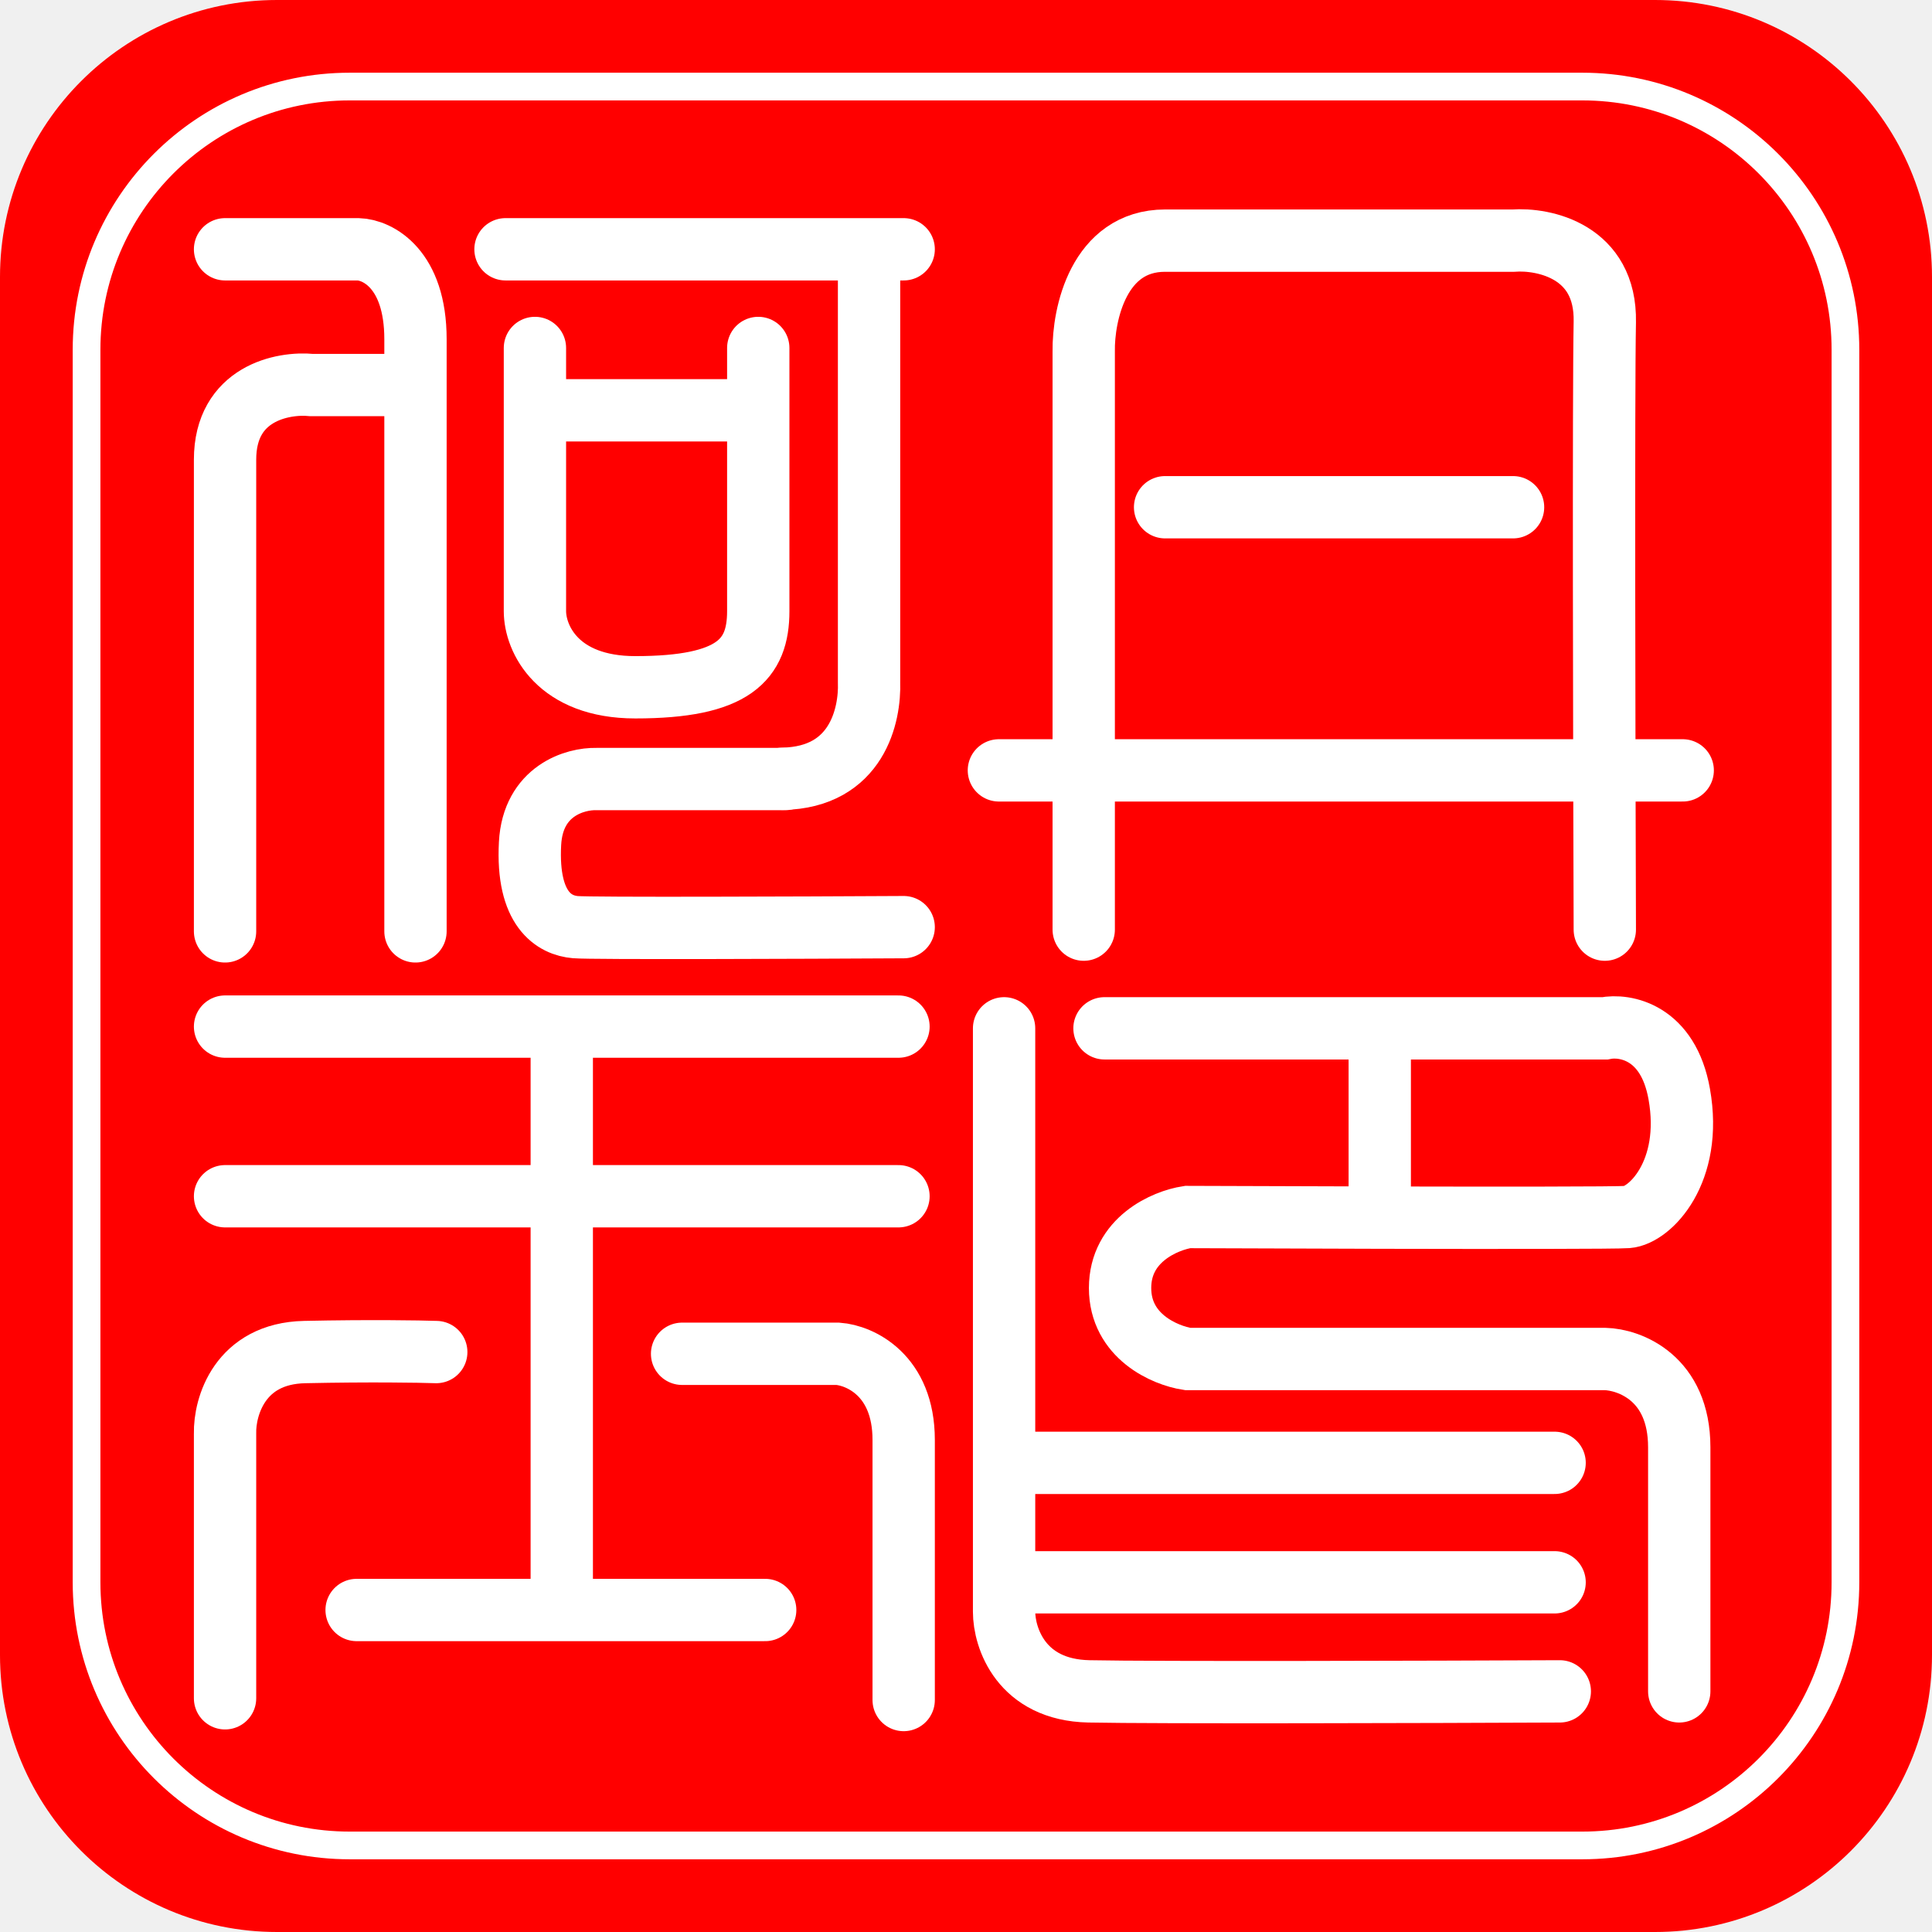
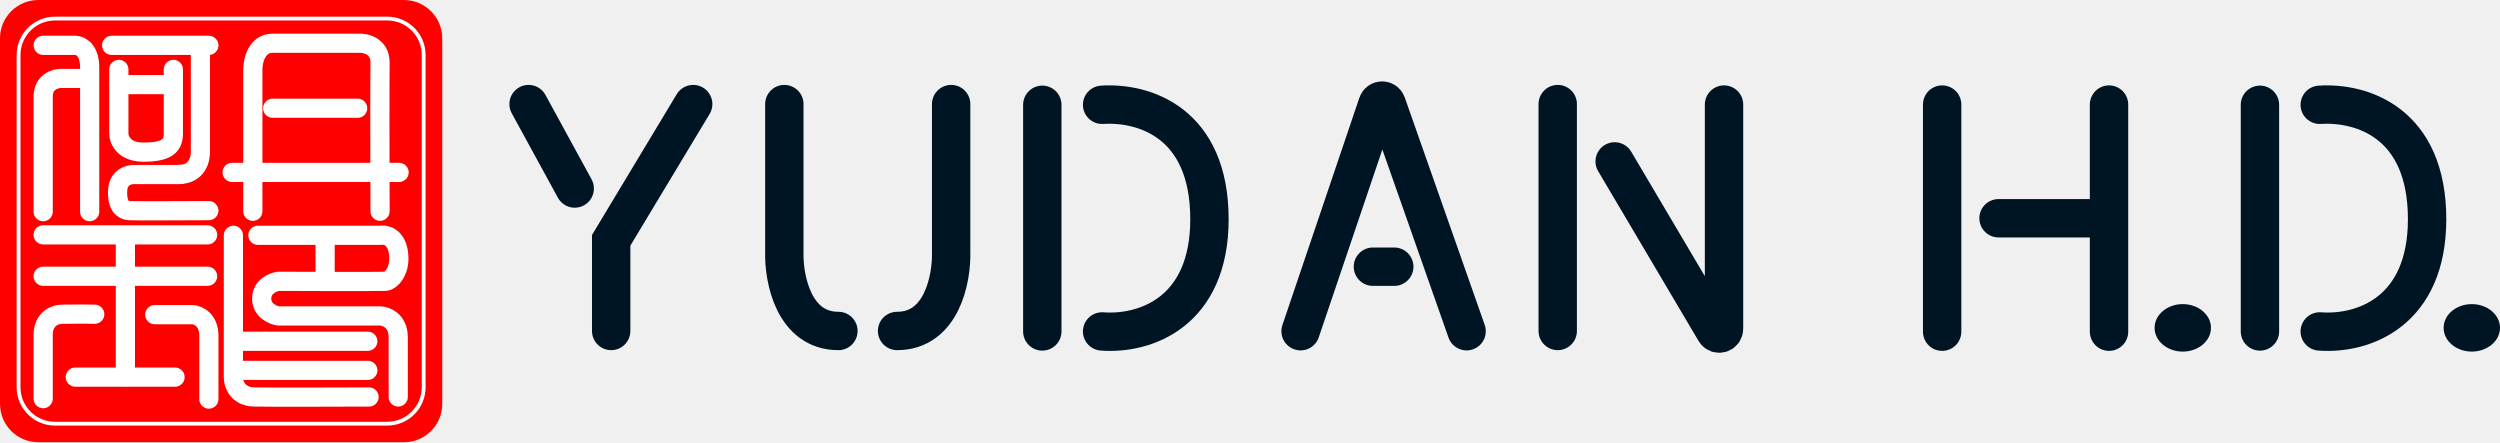
- <svg xmlns="http://www.w3.org/2000/svg" width="558" height="558" viewBox="0 0 558 558" fill="none">
-   <rect width="558" height="558" rx="80" fill="#FF0000" />
-   <rect x="25" y="25" width="508" height="508" rx="76" fill="#FF0000" stroke="white" stroke-width="8" />
-   <path d="M103 465H221" stroke="white" stroke-width="18" stroke-linecap="round" />
-   <path d="M65 72H103.5C109 72.163 120 77.587 120 97.973C120 100.866 120 105.405 120 111.204M120 269C120 227.37 120 146.266 120 111.204M120 111.204H90C81.667 110.387 65 113.556 65 132.766C65 151.976 65 231.593 65 269M146 72H251M261 72H251M251 72V197C251.333 206.474 247.6 224.541 226 224.933" stroke="white" stroke-width="18" stroke-linecap="round" />
-   <path d="M65 296.5H162.25M259.5 296.5H162.25M162.25 296.5V464.5M65 345.5H259.5M65 490.5V414C64.834 406.333 69.2 390.9 88 390.5C106.8 390.1 121.167 390.333 126 390.5" stroke="white" stroke-width="18" stroke-linecap="round" />
-   <path d="M290 297V465.5C290 473 294.9 488.1 314.5 488.5C334.1 488.9 413.333 488.667 450.5 488.5M319 297H398.5M485 488.5C485 473.333 485 438 485 418C485 398 470.667 392.667 463.5 392.5H343C336.5 391.5 323.5 386 323.5 372C323.5 358 336.5 352.5 343 351.5C357.827 351.562 378.303 351.632 398.5 351.677M398.5 297H463.5C469.333 295.833 481.8 298 485 316C489 338.5 476.5 351 470 351.5C466.719 351.752 433.018 351.753 398.5 351.677M398.5 297V351.677" stroke="white" stroke-width="18" stroke-linecap="round" />
-   <path d="M291.5 422.5H449M449 457H291.5" stroke="white" stroke-width="18" stroke-linecap="round" />
-   <path d="M197 391H241.986C248.324 391.469 261 397.103 261 415.883C261 434.662 261 473.786 261 491" stroke="white" stroke-width="18" stroke-linecap="round" />
-   <path d="M154.5 100.5V176.5C154.5 184.5 161.068 198.5 183.5 198.5C212 198.5 219 190.5 219 176.5C219 162.5 219 120 219 100.5" stroke="white" stroke-width="18" stroke-linecap="round" />
-   <path d="M155 118.5H218M313 268.5V101.5C312.833 90.834 317.3 69.5 336.5 69.5C355.7 69.5 411.5 69.5 437 69.5C446 68.834 463.9 72.6 463.5 93C463.1 113.4 463.333 218.5 463.5 268.5M336.5 146.5H437M288.5 222.5H486" stroke="white" stroke-width="18" stroke-linecap="round" />
-   <path d="M226.709 225.006H172.248C166.197 224.838 153.893 228.327 153.086 243.624C152.078 262.746 160.146 267.275 166.197 267.778C171.038 268.18 231.416 267.945 261 267.778" stroke="white" stroke-width="18" stroke-linecap="round" />
+ <svg xmlns="http://www.w3.org/2000/svg" width="5212" height="922" viewBox="0 0 5212 922" fill="none">
+   <rect width="922" height="922" rx="80" fill="#FF0000" />
+   <rect x="38.698" y="38.699" width="844.602" height="844.602" rx="76" fill="#FF0000" stroke="white" stroke-width="8" />
+   <path d="M156.981 786.229H364.951" stroke="white" stroke-width="40" stroke-linecap="round" />
+   <path d="M90.008 94.525H157.862C167.556 94.813 186.943 104.358 186.943 140.239C186.943 145.331 186.943 153.321 186.943 163.527M186.943 441.26C186.943 367.989 186.943 225.239 186.943 163.527M186.943 163.527H134.069C119.382 162.09 90.008 167.667 90.008 201.478C90.008 235.289 90.008 375.421 90.008 441.26M232.766 94.525H417.824M435.448 94.525H417.824M417.824 94.525V314.535C418.411 331.21 411.831 363.009 373.762 363.699" stroke="white" stroke-width="40" stroke-linecap="round" />
+   <path d="M90.008 489.664H261.406M432.805 489.664H261.406M261.406 489.664V785.357M90.008 575.908H432.805M90.008 831.119V696.473C89.714 682.979 97.41 655.815 130.544 655.111C163.678 654.407 188.999 654.818 197.517 655.111" stroke="white" stroke-width="40" stroke-linecap="round" />
+   <path d="M486.559 490.543V787.116C486.559 800.316 495.195 826.894 529.739 827.598C564.283 828.302 703.928 827.891 769.432 827.598M537.67 490.543H677.785M830.237 827.598C830.237 800.903 830.237 738.714 830.237 703.512C830.237 668.311 804.975 658.924 792.344 658.63H579.969C568.513 656.87 545.601 647.19 545.601 622.549C545.601 597.908 568.513 588.227 579.969 586.467C606.1 586.576 642.189 586.7 677.785 586.778M677.785 490.543H792.344C802.625 488.49 824.597 492.303 830.237 523.985C837.286 563.586 815.256 585.587 803.8 586.467C798.018 586.911 738.621 586.912 677.785 586.778M677.785 490.543V586.778" stroke="white" stroke-width="40" stroke-linecap="round" />
+   <path d="M489.203 711.43H766.789M766.789 772.152H489.203" stroke="white" stroke-width="40" stroke-linecap="round" />
+   <path d="M322.651 655.99H401.936C413.107 656.817 435.448 666.732 435.448 699.786C435.448 732.839 435.448 801.699 435.448 831.998" stroke="white" stroke-width="40" stroke-linecap="round" />
+   <path d="M247.747 144.686V278.451C247.747 292.532 259.322 317.173 298.858 317.173C349.088 317.173 361.425 303.092 361.425 278.451C361.425 253.81 361.425 179.007 361.425 144.686" stroke="white" stroke-width="40" stroke-linecap="round" />
+   <path d="M248.629 176.368H359.663M527.096 440.379V146.447C526.802 127.673 534.675 90.124 568.514 90.124C602.353 90.124 700.698 90.124 745.64 90.124C761.502 88.951 793.05 95.581 792.345 131.486C791.64 167.392 792.051 352.376 792.345 440.379M568.514 225.65H745.64M483.916 359.415H832" stroke="white" stroke-width="40" stroke-linecap="round" />
+   <path d="M375.012 363.824H279.027C268.362 363.529 246.677 369.67 245.255 396.594C243.477 430.249 257.697 438.221 268.362 439.106C276.894 439.815 383.308 439.402 435.448 439.106" stroke="white" stroke-width="40" stroke-linecap="round" />
+   <path d="M4711.53 218.472V690.977M4836.21 218.472C4922.83 212.889 5060.02 254.78 5060.02 456.98C5060.02 650.347 4926.77 697.744 4836.21 690.977" stroke="#001524" stroke-width="80" stroke-linecap="round" />
+   <path d="M2172.99 218.472V690.977M2297.66 218.472C2384.28 212.889 2521.47 254.78 2521.47 456.98C2521.47 650.347 2388.23 697.744 2297.66 690.977" stroke="#001524" stroke-width="80" stroke-linecap="round" />
+   <path d="M1635.18 217V526.43C1633.87 580.953 1654.59 690 1747.92 690" stroke="#001524" stroke-width="80" stroke-linecap="round" />
+   <path d="M1982.95 217V526.43C1984.26 580.953 1963.54 690 1870.21 690" stroke="#001524" stroke-width="80" stroke-linecap="round" />
+   <path d="M1102 217L1198.18 393" stroke="#001524" stroke-width="80" stroke-linecap="round" />
+   <path d="M1445.14 217L1274.17 500.996V690" stroke="#001524" stroke-width="80" stroke-linecap="round" />
+   <path d="M4048.99 218V691.5" stroke="#001524" stroke-width="80" stroke-linecap="round" />
+   <path d="M4396.89 218V691.5" stroke="#001524" stroke-width="80" stroke-linecap="round" />
+   <path d="M4166.54 455H4379.08" stroke="#001524" stroke-width="80" stroke-linecap="round" />
+   <path d="M3247.54 217V690" stroke="#001524" stroke-width="80" stroke-linecap="round" />
+   <path d="M3366.27 336.5L3575.63 690.534C3580.81 699.293 3594.24 695.62 3594.24 685.444V218" stroke="#001524" stroke-width="80" stroke-linecap="round" />
+   <path d="M2711.45 690.5L2871.95 216.45C2874.99 207.448 2887.7 207.374 2890.85 216.34L3057.56 690.5" stroke="#001524" stroke-width="80" stroke-linecap="round" />
+   <path d="M2862.24 556H2906.77" stroke="#001524" stroke-width="80" stroke-linecap="round" />
+   <ellipse cx="4550.65" cy="683.5" rx="58.774" ry="49.5" fill="#001524" />
+   <ellipse cx="5153.23" cy="683.5" rx="58.774" ry="49.5" fill="#001524" />
</svg>
